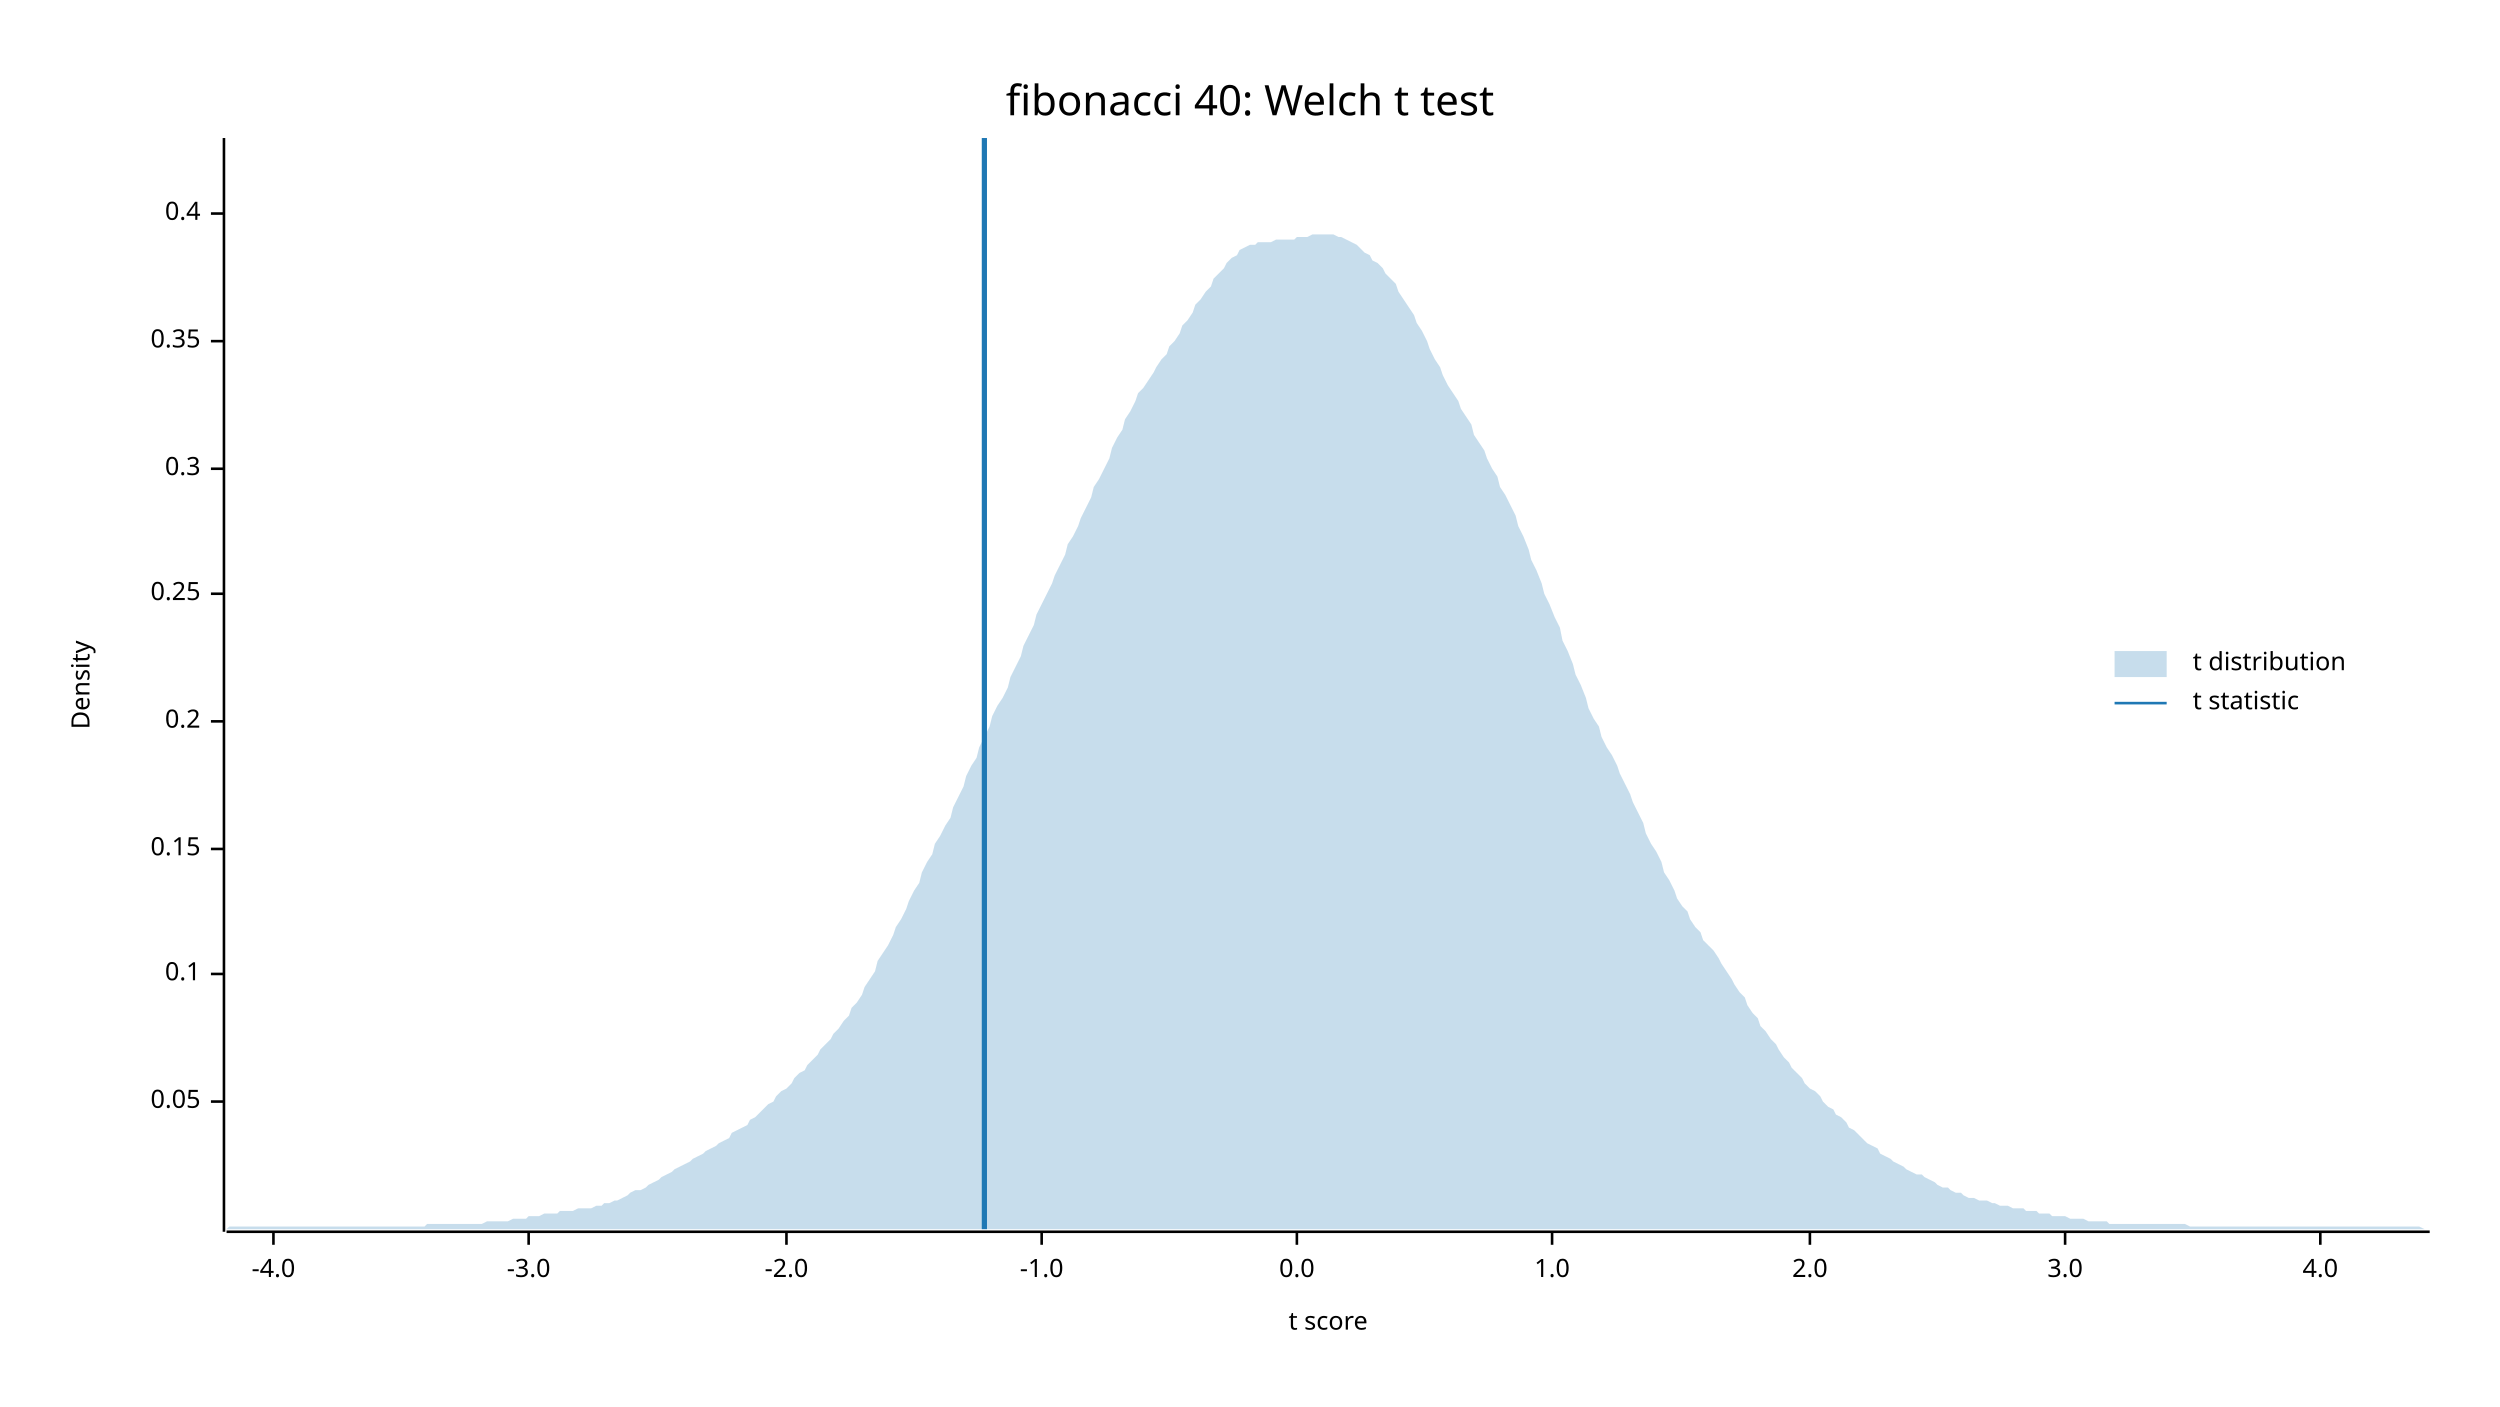
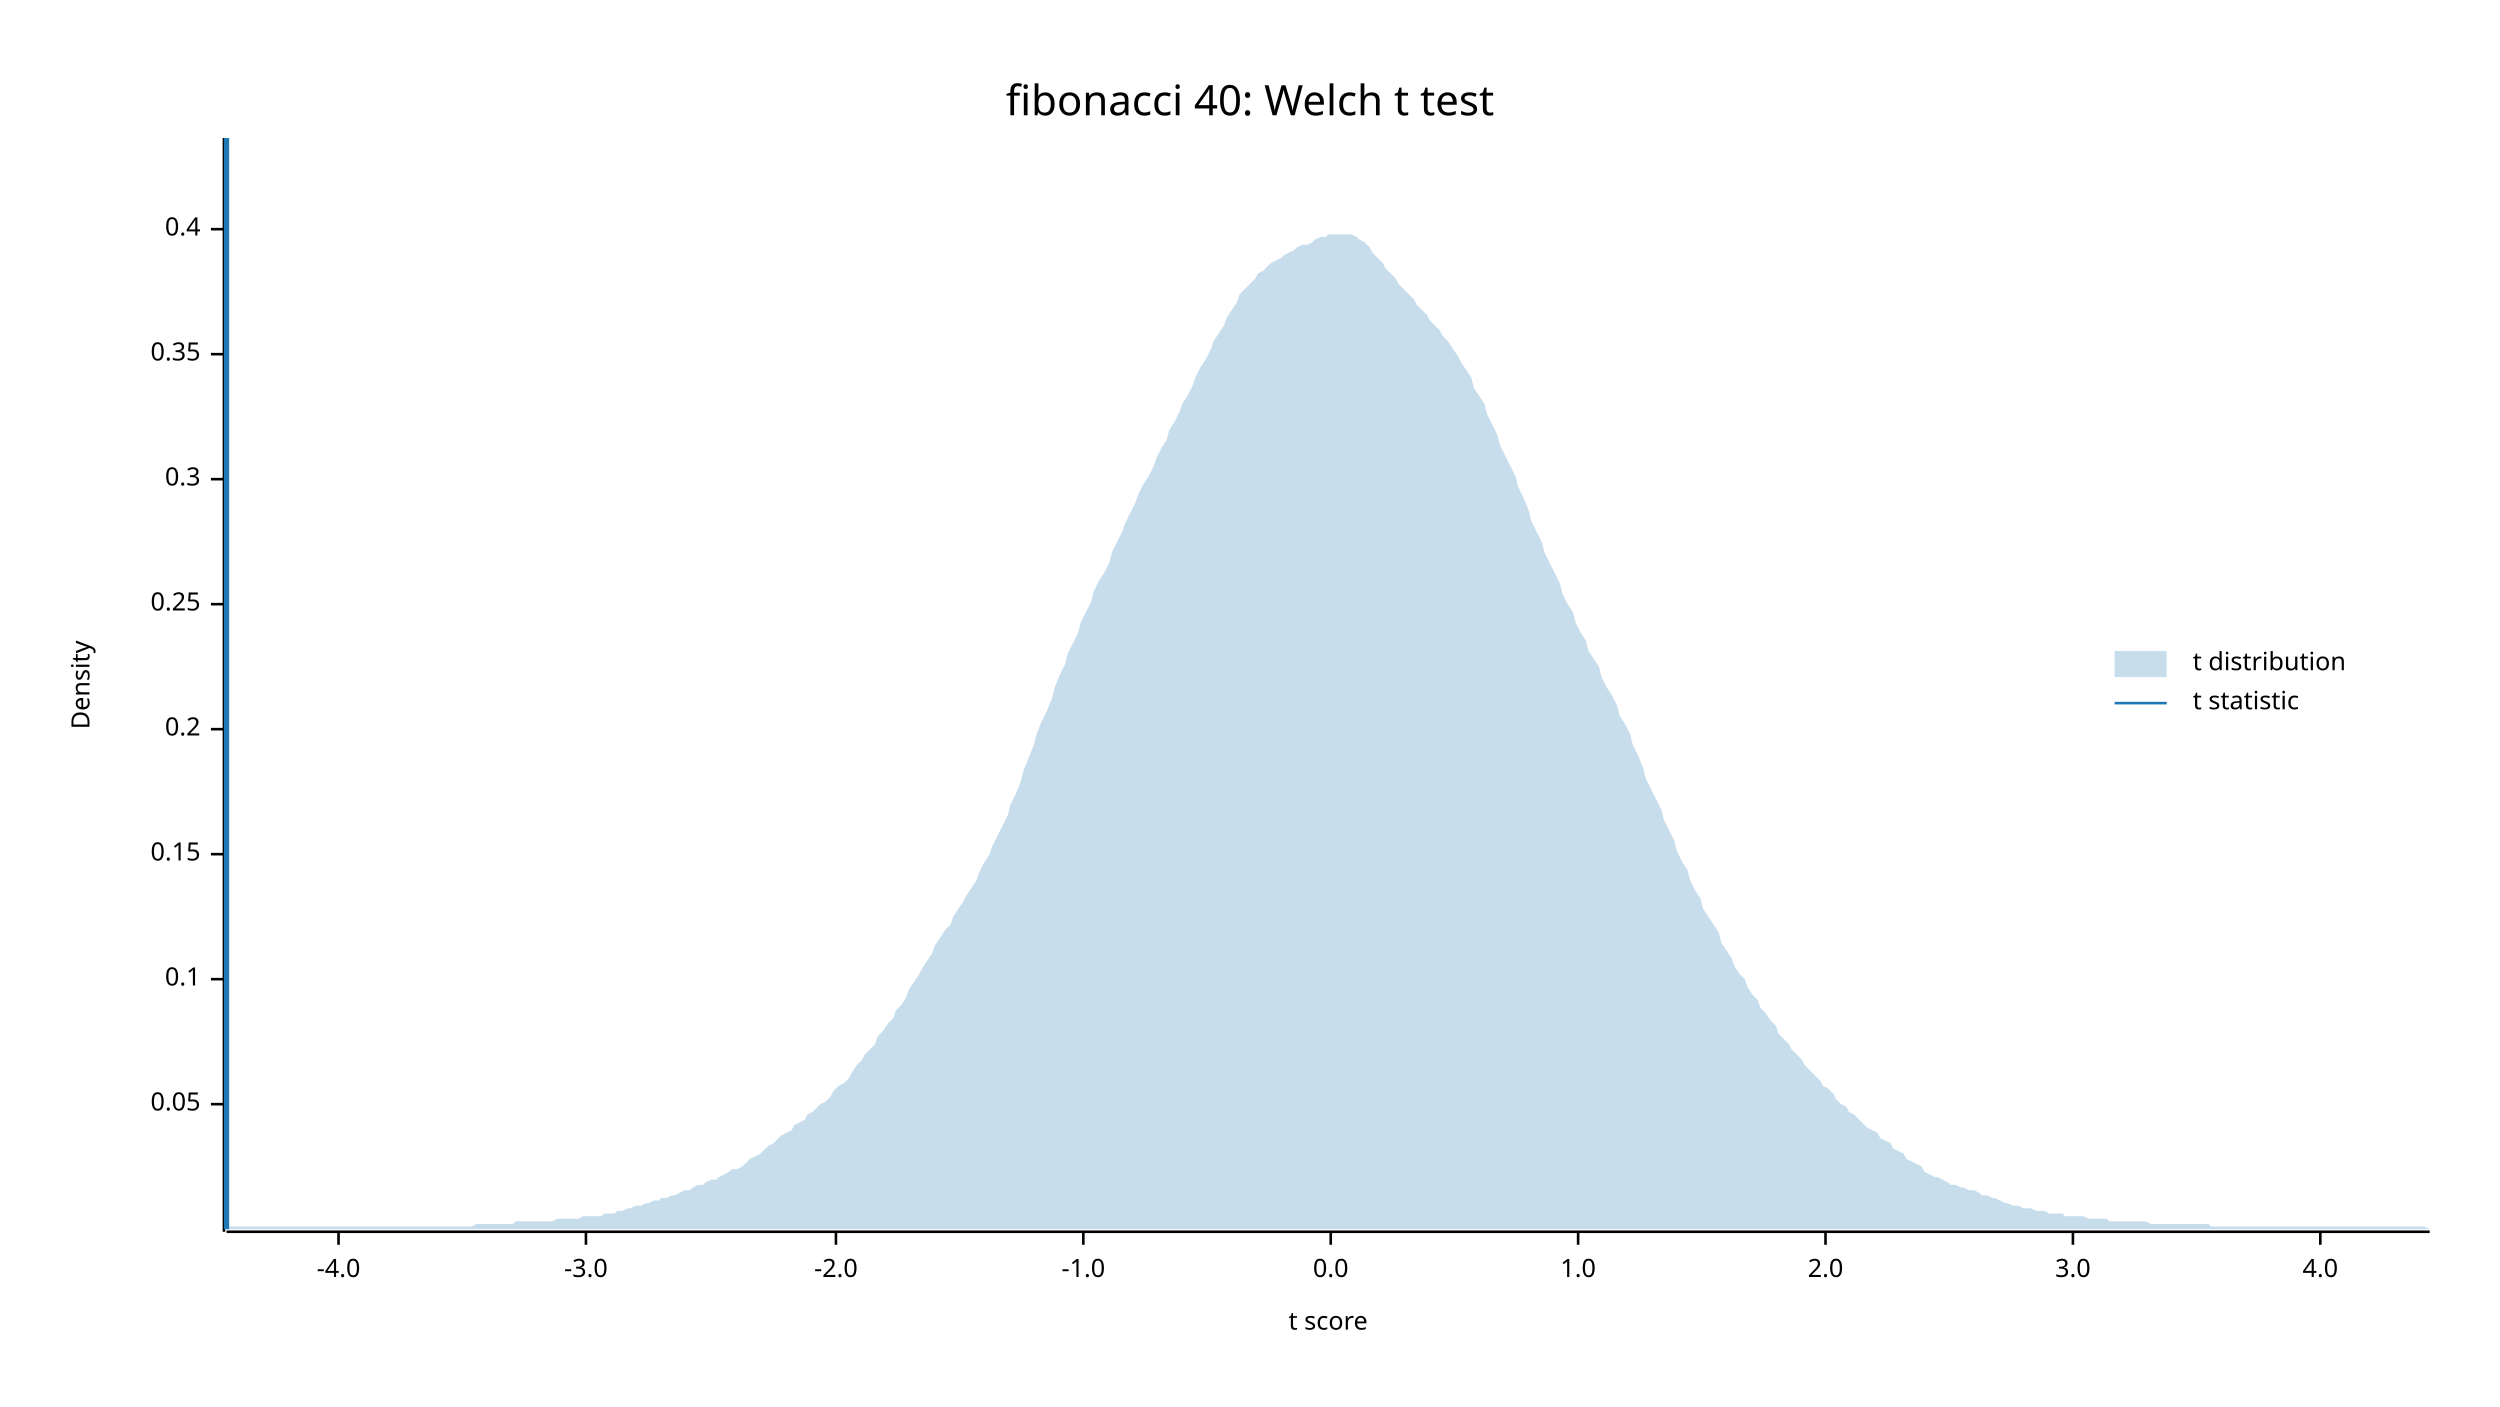
<svg xmlns="http://www.w3.org/2000/svg" width="960" height="540">
  <text x="480" y="32" dy="0.76em" text-anchor="middle" font-family="sans-serif" font-size="16.129" opacity="1" fill="#000000">
fibonacci 40: Welch t test
</text>
  <text x="27" y="263" dy="0.76em" text-anchor="middle" font-family="sans-serif" font-size="9.677" opacity="1" fill="#000000" transform="rotate(270, 27, 263)">
Density
</text>
  <text x="510" y="513" dy="-0.5ex" text-anchor="middle" font-family="sans-serif" font-size="9.677" opacity="1" fill="#000000">
t score
</text>
  <polyline fill="none" opacity="1" stroke="#000000" stroke-width="1" points="86,53 86,473 " />
-   <text x="77" y="423" dy="0.5ex" text-anchor="end" font-family="sans-serif" font-size="9.677" opacity="1" fill="#000000">
+   <text x="77" y="424" dy="0.5ex" text-anchor="end" font-family="sans-serif" font-size="9.677" opacity="1" fill="#000000">
0.05
</text>
-   <polyline fill="none" opacity="1" stroke="#000000" stroke-width="1" points="81,423 86,423 " />
-   <text x="77" y="374" dy="0.5ex" text-anchor="end" font-family="sans-serif" font-size="9.677" opacity="1" fill="#000000">
+   <polyline fill="none" opacity="1" stroke="#000000" stroke-width="1" points="81,424 86,424 " />
+   <text x="77" y="376" dy="0.5ex" text-anchor="end" font-family="sans-serif" font-size="9.677" opacity="1" fill="#000000">
0.1
</text>
-   <polyline fill="none" opacity="1" stroke="#000000" stroke-width="1" points="81,374 86,374 " />
-   <text x="77" y="326" dy="0.5ex" text-anchor="end" font-family="sans-serif" font-size="9.677" opacity="1" fill="#000000">
+   <polyline fill="none" opacity="1" stroke="#000000" stroke-width="1" points="81,376 86,376 " />
+   <text x="77" y="328" dy="0.5ex" text-anchor="end" font-family="sans-serif" font-size="9.677" opacity="1" fill="#000000">
0.15
</text>
-   <polyline fill="none" opacity="1" stroke="#000000" stroke-width="1" points="81,326 86,326 " />
-   <text x="77" y="277" dy="0.5ex" text-anchor="end" font-family="sans-serif" font-size="9.677" opacity="1" fill="#000000">
+   <polyline fill="none" opacity="1" stroke="#000000" stroke-width="1" points="81,328 86,328 " />
+   <text x="77" y="280" dy="0.5ex" text-anchor="end" font-family="sans-serif" font-size="9.677" opacity="1" fill="#000000">
0.2
</text>
-   <polyline fill="none" opacity="1" stroke="#000000" stroke-width="1" points="81,277 86,277 " />
-   <text x="77" y="228" dy="0.5ex" text-anchor="end" font-family="sans-serif" font-size="9.677" opacity="1" fill="#000000">
+   <polyline fill="none" opacity="1" stroke="#000000" stroke-width="1" points="81,280 86,280 " />
+   <text x="77" y="232" dy="0.5ex" text-anchor="end" font-family="sans-serif" font-size="9.677" opacity="1" fill="#000000">
0.25
</text>
-   <polyline fill="none" opacity="1" stroke="#000000" stroke-width="1" points="81,228 86,228 " />
-   <text x="77" y="180" dy="0.5ex" text-anchor="end" font-family="sans-serif" font-size="9.677" opacity="1" fill="#000000">
+   <polyline fill="none" opacity="1" stroke="#000000" stroke-width="1" points="81,232 86,232 " />
+   <text x="77" y="184" dy="0.5ex" text-anchor="end" font-family="sans-serif" font-size="9.677" opacity="1" fill="#000000">
0.3
</text>
-   <polyline fill="none" opacity="1" stroke="#000000" stroke-width="1" points="81,180 86,180 " />
-   <text x="77" y="131" dy="0.5ex" text-anchor="end" font-family="sans-serif" font-size="9.677" opacity="1" fill="#000000">
+   <polyline fill="none" opacity="1" stroke="#000000" stroke-width="1" points="81,184 86,184 " />
+   <text x="77" y="136" dy="0.5ex" text-anchor="end" font-family="sans-serif" font-size="9.677" opacity="1" fill="#000000">
0.35
</text>
-   <polyline fill="none" opacity="1" stroke="#000000" stroke-width="1" points="81,131 86,131 " />
-   <text x="77" y="82" dy="0.5ex" text-anchor="end" font-family="sans-serif" font-size="9.677" opacity="1" fill="#000000">
+   <polyline fill="none" opacity="1" stroke="#000000" stroke-width="1" points="81,136 86,136 " />
+   <text x="77" y="88" dy="0.5ex" text-anchor="end" font-family="sans-serif" font-size="9.677" opacity="1" fill="#000000">
0.4
</text>
-   <polyline fill="none" opacity="1" stroke="#000000" stroke-width="1" points="81,82 86,82 " />
+   <polyline fill="none" opacity="1" stroke="#000000" stroke-width="1" points="81,88 86,88 " />
  <polyline fill="none" opacity="1" stroke="#000000" stroke-width="1" points="87,473 933,473 " />
-   <text x="105" y="483" dy="0.76em" text-anchor="middle" font-family="sans-serif" font-size="9.677" opacity="1" fill="#000000">
+   <text x="130" y="483" dy="0.76em" text-anchor="middle" font-family="sans-serif" font-size="9.677" opacity="1" fill="#000000">
-4.0
</text>
-   <polyline fill="none" opacity="1" stroke="#000000" stroke-width="1" points="105,473 105,478 " />
-   <text x="203" y="483" dy="0.76em" text-anchor="middle" font-family="sans-serif" font-size="9.677" opacity="1" fill="#000000">
+   <polyline fill="none" opacity="1" stroke="#000000" stroke-width="1" points="130,473 130,478 " />
+   <text x="225" y="483" dy="0.76em" text-anchor="middle" font-family="sans-serif" font-size="9.677" opacity="1" fill="#000000">
-3.0
</text>
-   <polyline fill="none" opacity="1" stroke="#000000" stroke-width="1" points="203,473 203,478 " />
-   <text x="302" y="483" dy="0.76em" text-anchor="middle" font-family="sans-serif" font-size="9.677" opacity="1" fill="#000000">
+   <polyline fill="none" opacity="1" stroke="#000000" stroke-width="1" points="225,473 225,478 " />
+   <text x="321" y="483" dy="0.76em" text-anchor="middle" font-family="sans-serif" font-size="9.677" opacity="1" fill="#000000">
-2.0
</text>
-   <polyline fill="none" opacity="1" stroke="#000000" stroke-width="1" points="302,473 302,478 " />
-   <text x="400" y="483" dy="0.76em" text-anchor="middle" font-family="sans-serif" font-size="9.677" opacity="1" fill="#000000">
+   <polyline fill="none" opacity="1" stroke="#000000" stroke-width="1" points="321,473 321,478 " />
+   <text x="416" y="483" dy="0.76em" text-anchor="middle" font-family="sans-serif" font-size="9.677" opacity="1" fill="#000000">
-1.0
</text>
-   <polyline fill="none" opacity="1" stroke="#000000" stroke-width="1" points="400,473 400,478 " />
-   <text x="498" y="483" dy="0.76em" text-anchor="middle" font-family="sans-serif" font-size="9.677" opacity="1" fill="#000000">
+   <polyline fill="none" opacity="1" stroke="#000000" stroke-width="1" points="416,473 416,478 " />
+   <text x="511" y="483" dy="0.76em" text-anchor="middle" font-family="sans-serif" font-size="9.677" opacity="1" fill="#000000">
0.0
</text>
-   <polyline fill="none" opacity="1" stroke="#000000" stroke-width="1" points="498,473 498,478 " />
-   <text x="596" y="483" dy="0.76em" text-anchor="middle" font-family="sans-serif" font-size="9.677" opacity="1" fill="#000000">
+   <polyline fill="none" opacity="1" stroke="#000000" stroke-width="1" points="511,473 511,478 " />
+   <text x="606" y="483" dy="0.76em" text-anchor="middle" font-family="sans-serif" font-size="9.677" opacity="1" fill="#000000">
1.0
</text>
-   <polyline fill="none" opacity="1" stroke="#000000" stroke-width="1" points="596,473 596,478 " />
-   <text x="695" y="483" dy="0.76em" text-anchor="middle" font-family="sans-serif" font-size="9.677" opacity="1" fill="#000000">
+   <polyline fill="none" opacity="1" stroke="#000000" stroke-width="1" points="606,473 606,478 " />
+   <text x="701" y="483" dy="0.76em" text-anchor="middle" font-family="sans-serif" font-size="9.677" opacity="1" fill="#000000">
2.0
</text>
-   <polyline fill="none" opacity="1" stroke="#000000" stroke-width="1" points="695,473 695,478 " />
-   <text x="793" y="483" dy="0.76em" text-anchor="middle" font-family="sans-serif" font-size="9.677" opacity="1" fill="#000000">
+   <polyline fill="none" opacity="1" stroke="#000000" stroke-width="1" points="701,473 701,478 " />
+   <text x="796" y="483" dy="0.76em" text-anchor="middle" font-family="sans-serif" font-size="9.677" opacity="1" fill="#000000">
3.0
</text>
-   <polyline fill="none" opacity="1" stroke="#000000" stroke-width="1" points="793,473 793,478 " />
+   <polyline fill="none" opacity="1" stroke="#000000" stroke-width="1" points="796,473 796,478 " />
  <text x="891" y="483" dy="0.76em" text-anchor="middle" font-family="sans-serif" font-size="9.677" opacity="1" fill="#000000">
4.0
</text>
  <polyline fill="none" opacity="1" stroke="#000000" stroke-width="1" points="891,473 891,478 " />
-   <polygon opacity="0.25" fill="#1F78B4" points="87,472 88,471 90,471 92,471 93,471 95,471 97,471 98,471 100,471 102,471 103,471 105,471 107,471 109,471 110,471 112,471 114,471 115,471 117,471 119,471 120,471 122,471 124,471 125,471 127,471 129,471 131,471 132,471 134,471 136,471 137,471 139,471 141,471 142,471 144,471 146,471 148,471 149,471 151,471 153,471 154,471 156,471 158,471 159,471 161,471 163,471 164,470 166,470 168,470 170,470 171,470 173,470 175,470 176,470 178,470 180,470 181,470 183,470 185,470 187,469 188,469 190,469 192,469 193,469 195,469 197,468 198,468 200,468 202,468 203,467 205,467 207,467 209,466 210,466 212,466 214,466 215,465 217,465 219,465 220,465 222,464 224,464 226,464 227,464 229,463 231,463 232,462 234,462 236,461 237,461 239,460 241,459 242,458 244,457 246,457 248,456 249,455 251,454 253,453 254,452 256,451 258,450 259,449 261,448 263,447 265,446 266,445 268,444 270,443 271,442 273,441 275,440 276,439 278,438 280,437 281,435 283,434 285,433 287,432 288,430 290,429 292,427 293,426 295,424 297,423 298,421 300,419 302,418 304,416 305,414 307,412 309,411 310,409 312,407 314,405 315,403 317,401 319,399 320,397 322,395 324,392 326,390 327,387 329,385 331,382 332,379 334,376 336,373 337,369 339,366 341,363 343,359 344,356 346,353 348,349 349,346 351,342 353,339 354,335 356,331 358,328 359,324 361,321 363,317 365,314 366,310 368,306 370,302 371,298 373,294 375,291 376,287 378,283 380,279 381,275 383,271 385,268 387,264 388,260 390,256 392,252 393,248 395,244 397,240 398,236 400,232 402,228 404,224 405,221 407,217 409,213 410,209 412,206 414,202 415,199 417,195 419,191 420,187 422,184 424,180 426,176 427,172 429,168 431,165 432,161 434,158 436,154 437,151 439,149 441,146 443,143 444,141 446,138 448,136 449,133 451,131 453,128 454,125 456,123 458,120 459,117 461,115 463,112 465,110 466,107 468,105 470,103 471,101 473,99 475,98 476,96 478,95 480,94 482,94 483,93 485,93 487,93 488,93 490,92 492,92 493,92 495,92 497,92 498,91 500,91 502,91 504,90 505,90 507,90 509,90 510,90 512,90 514,91 515,91 517,92 519,93 521,94 522,95 524,97 526,98 527,100 529,101 531,103 532,105 534,107 536,109 537,112 539,115 541,118 543,121 544,124 546,127 548,131 549,134 551,138 553,141 554,144 556,148 558,151 560,154 561,157 563,160 565,163 566,167 568,170 570,173 571,176 573,180 575,183 576,187 578,190 580,194 582,198 583,202 585,206 587,211 588,215 590,219 592,224 593,228 595,232 597,237 599,241 600,246 602,250 604,255 605,259 607,263 609,268 610,272 612,276 614,279 615,283 617,287 619,290 621,294 622,297 624,301 626,305 627,308 629,312 631,316 632,320 634,324 636,327 638,331 639,335 641,338 643,342 644,345 646,348 648,350 649,353 651,356 653,358 654,361 656,363 658,365 660,368 661,370 663,373 665,376 666,378 668,381 670,383 671,386 673,389 675,391 676,394 678,396 680,399 682,401 683,403 685,406 687,408 688,410 690,412 692,414 693,416 695,418 697,419 699,421 700,423 702,425 704,426 705,428 707,429 709,431 710,433 712,434 714,436 715,437 717,439 719,440 721,441 722,443 724,444 726,445 727,446 729,447 731,448 732,449 734,450 736,451 738,451 739,452 741,453 743,454 744,455 746,456 748,456 749,457 751,458 753,458 754,459 756,460 758,460 760,461 761,461 763,461 765,462 766,462 768,463 770,463 771,463 773,464 775,464 777,464 778,465 780,465 782,465 783,466 785,466 787,466 788,467 790,467 792,467 793,467 795,468 797,468 799,468 800,468 802,469 804,469 805,469 807,469 809,469 810,470 812,470 814,470 816,470 817,470 819,470 821,470 822,470 824,470 826,470 827,470 829,470 831,470 832,470 834,470 836,470 838,470 839,470 841,471 843,471 844,471 846,471 848,471 849,471 851,471 853,471 855,471 856,471 858,471 860,471 861,471 863,471 865,471 866,471 868,471 870,471 871,471 873,471 875,471 877,471 878,471 880,471 882,471 883,471 885,471 887,471 888,471 890,471 892,471 894,471 895,471 897,471 899,471 900,471 902,471 904,471 905,471 907,471 909,471 910,471 912,471 914,471 916,471 917,471 919,471 921,471 922,471 924,471 926,471 927,471 929,471 931,472 933,472 933,472 87,472 " />
-   <polyline fill="none" opacity="1" stroke="#1F78B4" stroke-width="2" points="378,472 378,53 " />
+   <polygon opacity="0.25" fill="#1F78B4" points="87,472 88,471 90,471 92,471 93,471 95,471 97,471 98,471 100,471 102,471 103,471 105,471 107,471 109,471 110,471 112,471 114,471 115,471 117,471 119,471 120,471 122,471 124,471 125,471 127,471 129,471 131,471 132,471 134,471 136,471 137,471 139,471 141,471 142,471 144,471 146,471 148,471 149,471 151,471 153,471 154,471 156,471 158,471 159,471 161,471 163,471 164,471 166,471 168,471 170,471 171,471 173,471 175,471 176,471 178,471 180,471 181,471 183,470 185,470 187,470 188,470 190,470 192,470 193,470 195,470 197,470 198,469 200,469 202,469 203,469 205,469 207,469 209,469 210,469 212,469 214,468 215,468 217,468 219,468 220,468 222,468 224,467 226,467 227,467 229,467 231,467 232,466 234,466 236,466 237,465 239,465 241,464 242,464 244,463 246,463 248,462 249,462 251,461 253,461 254,460 256,460 258,459 259,459 261,458 263,457 265,457 266,456 268,455 270,455 271,454 273,453 275,453 276,452 278,451 280,450 281,449 283,449 285,448 287,446 288,445 290,444 292,443 293,442 295,440 297,439 298,438 300,436 302,435 304,434 305,432 307,431 309,430 310,428 312,427 314,425 315,424 317,423 319,421 320,419 322,417 324,416 326,414 327,412 329,409 331,407 332,405 334,403 336,401 337,398 339,396 341,393 343,391 344,388 346,386 348,383 349,380 351,377 353,374 354,372 356,369 358,366 359,363 361,360 363,357 365,355 366,352 368,349 370,346 371,344 373,341 375,338 376,335 378,331 380,328 381,325 383,321 385,317 387,313 388,309 390,305 392,300 393,296 395,291 397,286 398,282 400,277 402,273 404,268 405,264 407,259 409,255 410,251 412,247 414,243 415,239 417,235 419,231 420,227 422,223 424,220 426,216 427,212 429,208 431,204 432,201 434,197 436,193 437,190 439,186 441,183 443,179 444,176 446,172 448,169 449,165 451,162 453,158 454,155 456,152 458,148 459,145 461,141 463,138 465,134 466,131 468,128 470,125 471,122 473,119 475,116 476,113 478,111 480,109 482,107 483,105 485,104 487,102 488,101 490,100 492,99 493,98 495,97 497,96 498,95 500,94 502,94 504,93 505,92 507,91 509,91 510,90 512,90 514,90 515,90 517,90 519,90 521,91 522,92 524,93 526,95 527,97 529,99 531,101 532,103 534,105 536,107 537,109 539,111 541,113 543,115 544,117 546,119 548,121 549,123 551,125 553,127 554,129 556,131 558,134 560,137 561,139 563,142 565,145 566,149 568,152 570,155 571,159 573,163 575,167 576,171 578,175 580,179 582,183 583,187 585,191 587,196 588,200 590,204 592,208 593,212 595,216 597,220 599,224 600,228 602,232 604,235 605,239 607,243 609,246 610,250 612,253 614,256 615,260 617,264 619,267 621,271 622,275 624,278 626,282 627,286 629,290 631,295 632,299 634,303 636,307 638,311 639,315 641,319 643,323 644,327 646,331 648,334 649,338 651,342 653,345 654,349 656,352 658,355 660,358 661,362 663,365 665,368 666,371 668,374 670,376 671,379 673,382 675,384 676,387 678,389 680,392 682,394 683,397 685,399 687,401 688,403 690,405 692,407 693,409 695,411 697,413 699,415 700,417 702,418 704,420 705,422 707,424 709,425 710,427 712,428 714,430 715,431 717,433 719,434 721,435 722,437 724,438 726,439 727,441 729,442 731,443 732,445 734,446 736,447 738,448 739,450 741,451 743,452 744,452 746,453 748,454 749,455 751,455 753,456 754,456 756,457 758,457 760,458 761,459 763,459 765,460 766,460 768,461 770,462 771,462 773,463 775,463 777,464 778,464 780,464 782,465 783,465 785,465 787,466 788,466 790,466 792,466 793,467 795,467 797,467 799,467 800,467 802,468 804,468 805,468 807,468 809,468 810,469 812,469 814,469 816,469 817,469 819,469 821,469 822,469 824,469 826,470 827,470 829,470 831,470 832,470 834,470 836,470 838,470 839,470 841,470 843,470 844,470 846,470 848,470 849,471 851,471 853,471 855,471 856,471 858,471 860,471 861,471 863,471 865,471 866,471 868,471 870,471 871,471 873,471 875,471 877,471 878,471 880,471 882,471 883,471 885,471 887,471 888,471 890,471 892,471 894,471 895,471 897,471 899,471 900,471 902,471 904,471 905,471 907,471 909,471 910,471 912,471 914,471 916,471 917,471 919,471 921,471 922,471 924,471 926,471 927,471 929,471 931,471 933,472 933,472 87,472 " />
+   <polyline fill="none" opacity="1" stroke="#1F78B4" stroke-width="2" points="87,472 87,53 " />
  <text x="842" y="250" dy="0.76em" text-anchor="start" font-family="sans-serif" font-size="9.677" opacity="1" fill="#000000">
t distribution
</text>
  <text x="842" y="265" dy="0.76em" text-anchor="start" font-family="sans-serif" font-size="9.677" opacity="1" fill="#000000">
t statistic
</text>
  <rect x="812" y="250" width="20" height="10" opacity="0.25" fill="#1F78B4" stroke="none" />
  <polyline fill="none" opacity="1" stroke="#1F78B4" stroke-width="1" points="812,270 832,270 " />
</svg>
